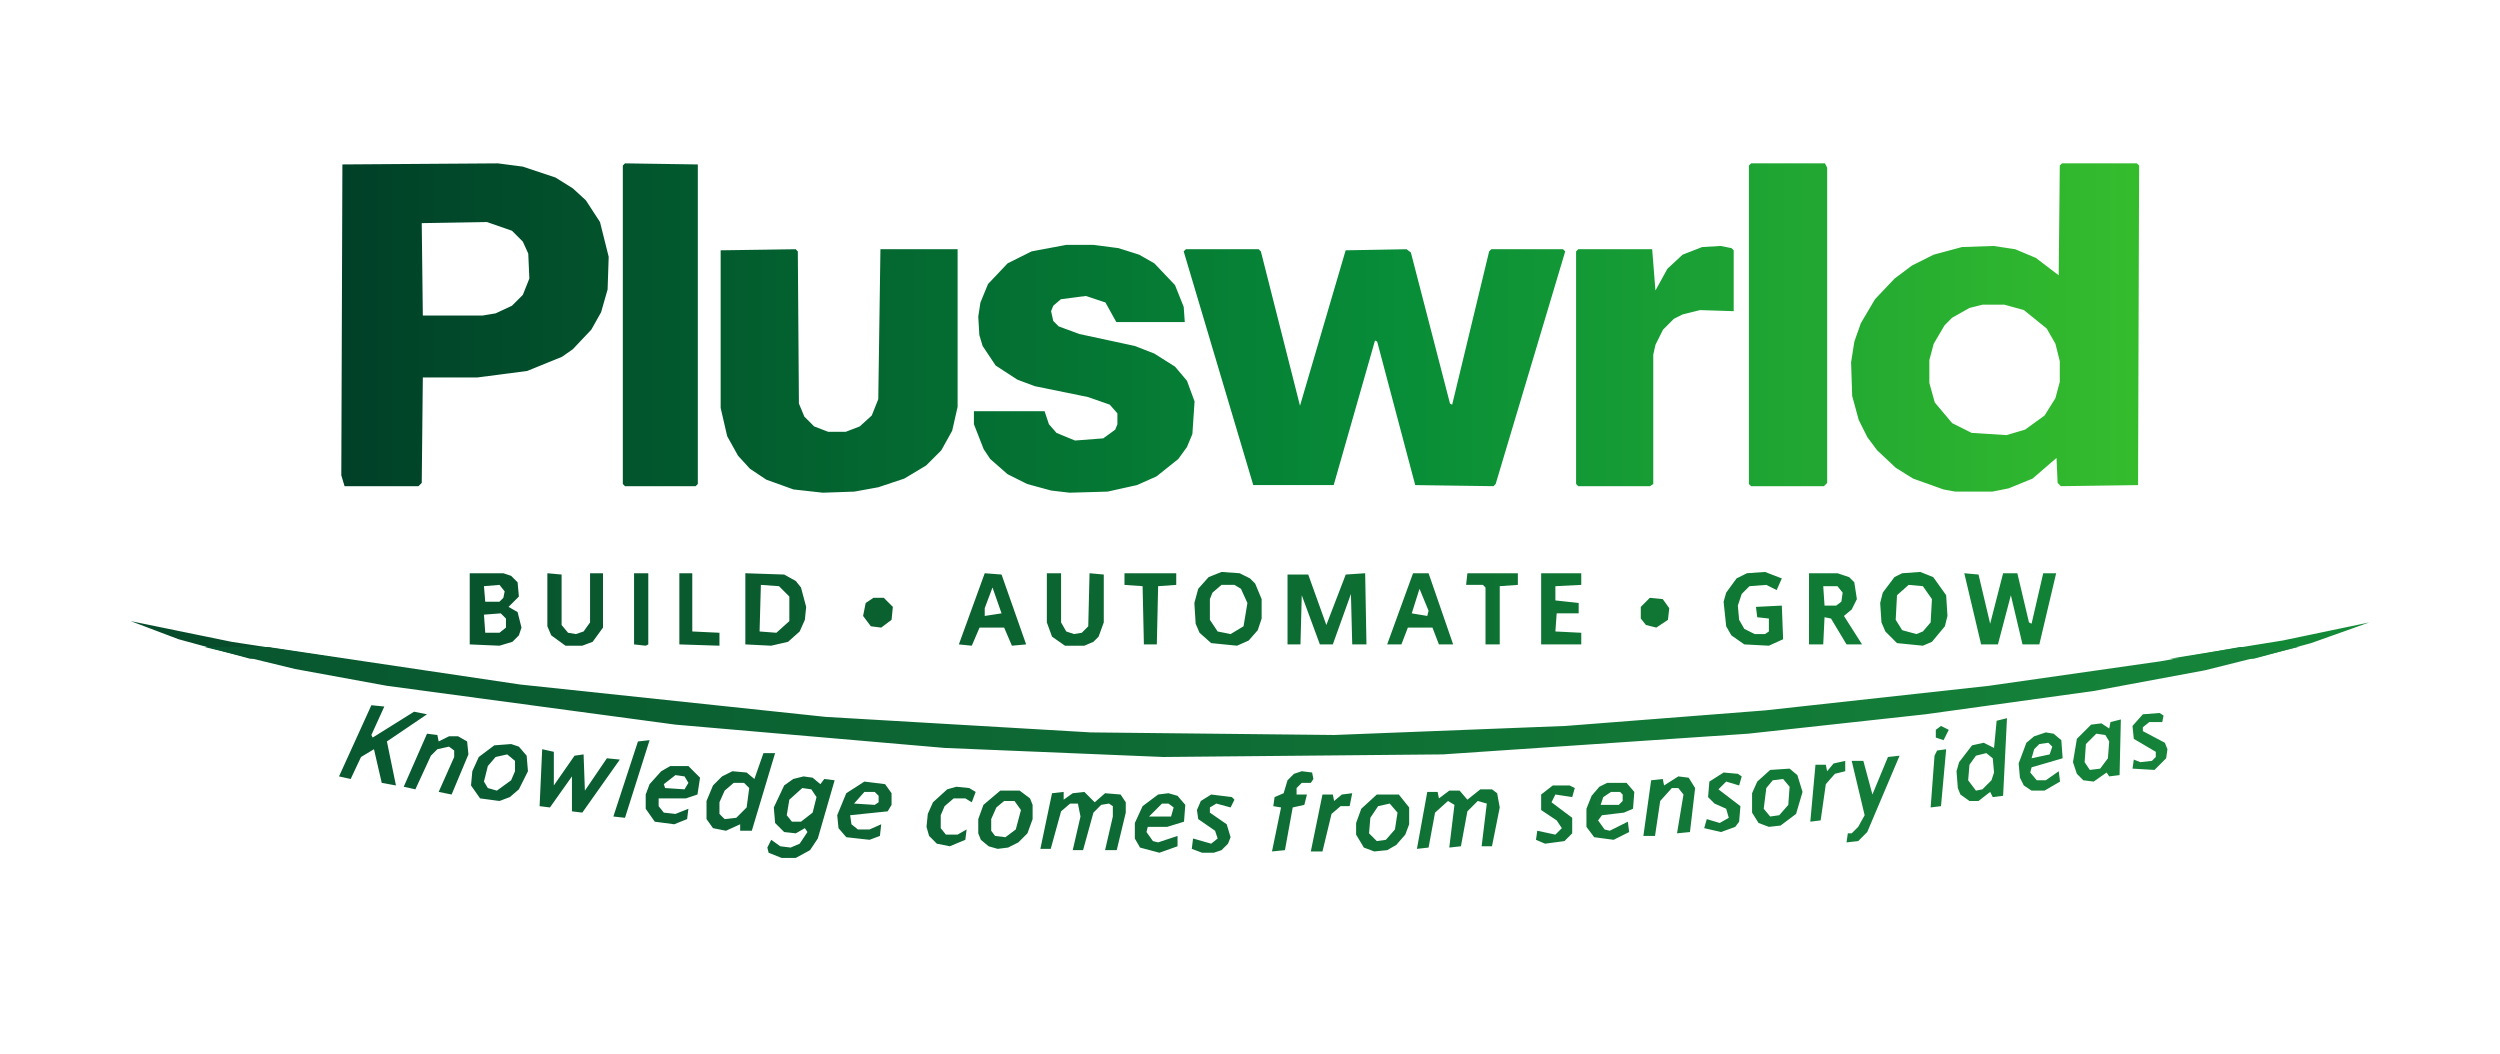
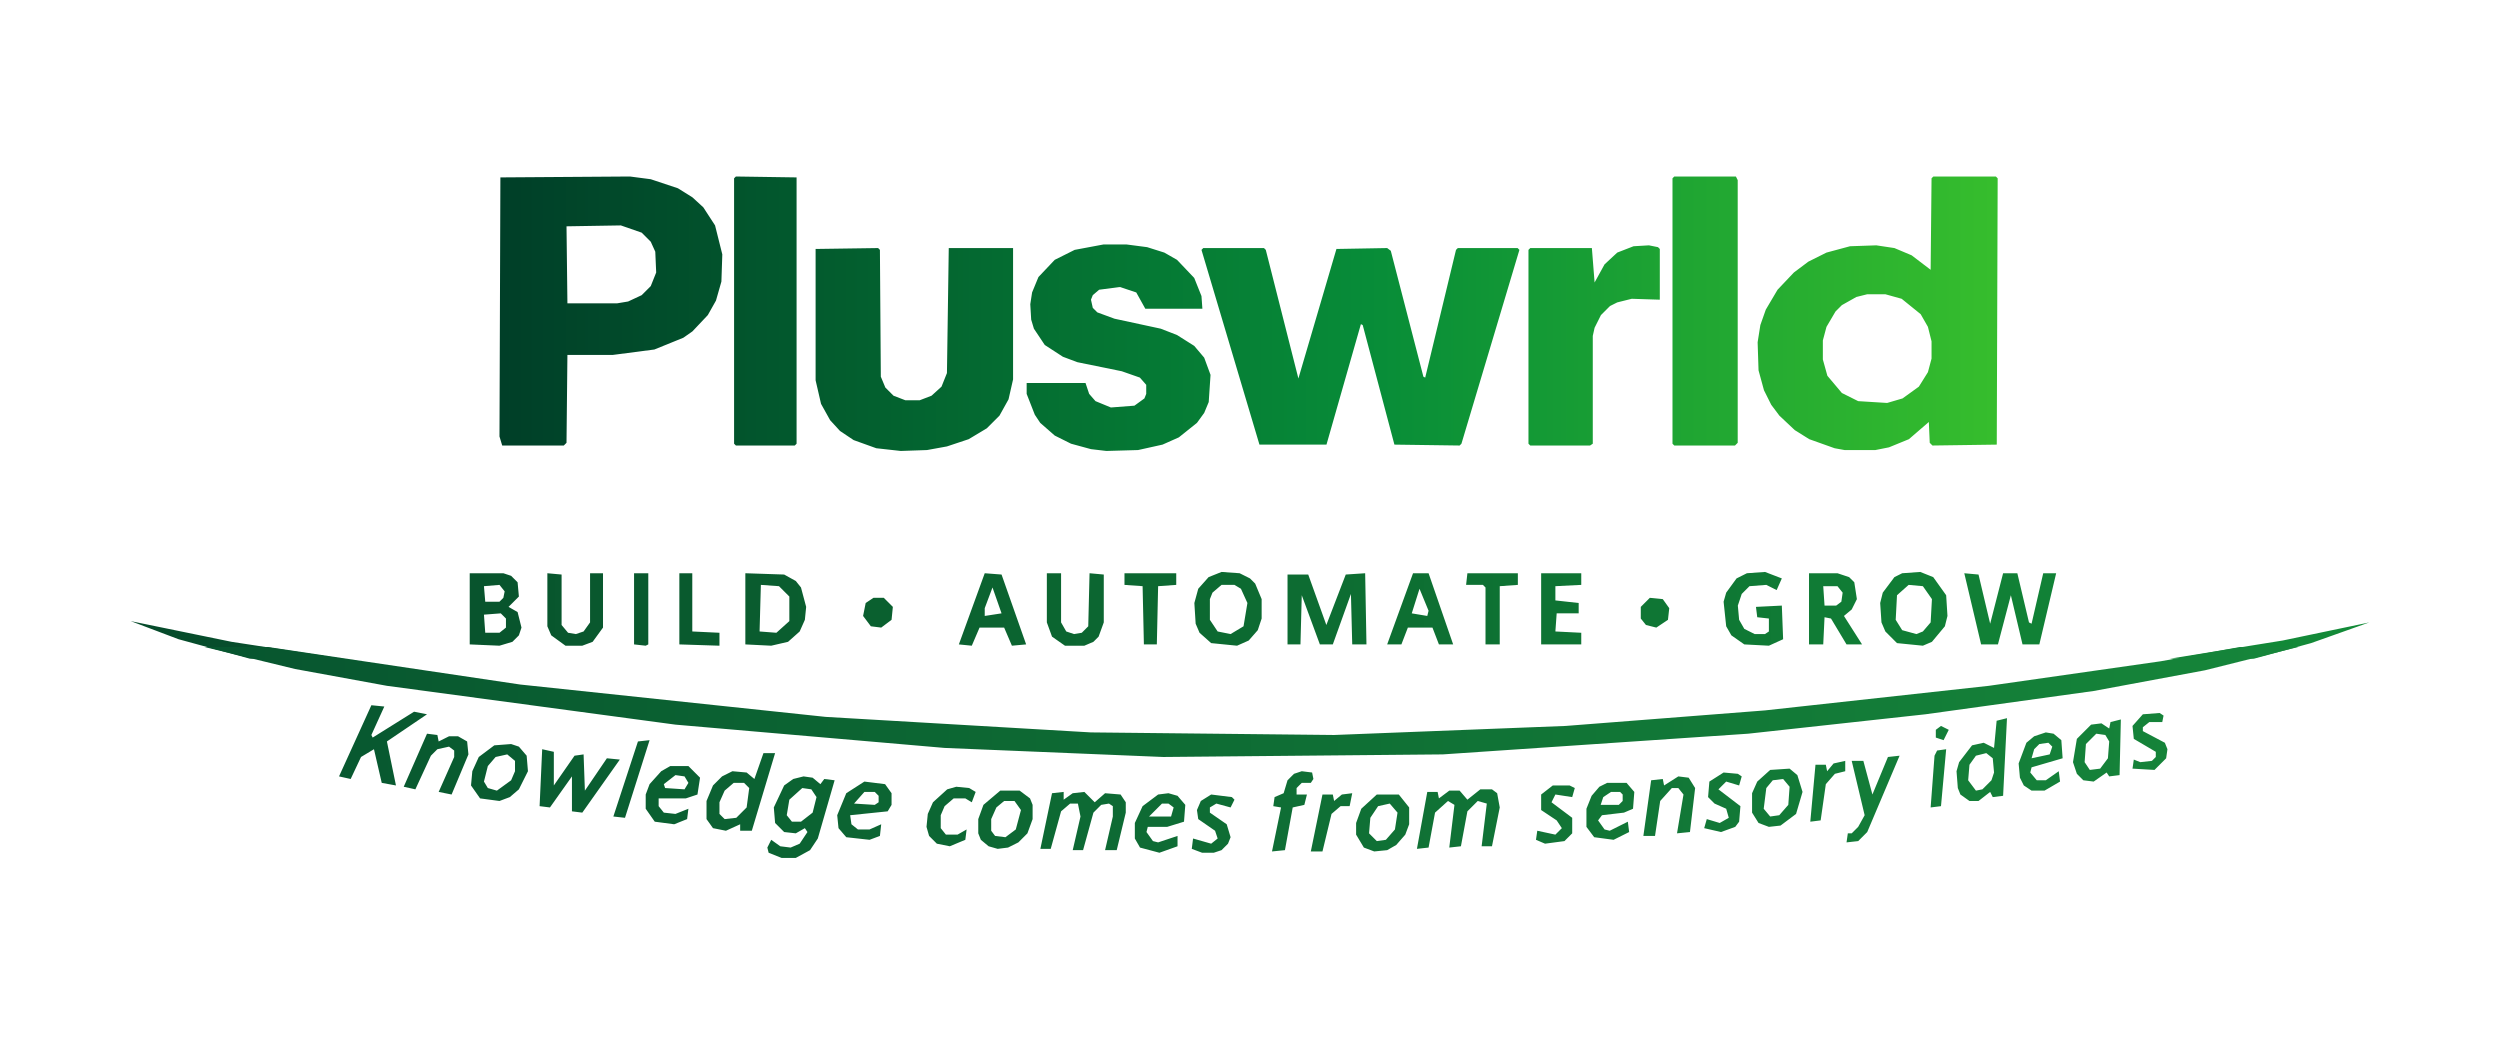
<svg xmlns="http://www.w3.org/2000/svg" width="1932" height="814" viewBox="0 0 1932 814" role="img" aria-labelledby="title desc" shape-rendering="geometricPrecision">
  <defs>
    <linearGradient id="word" x1="0" y1="0" x2="1" y2="0">
      <stop offset="0" stop-color="#003f28" />
      <stop offset="0.58" stop-color="#078c38" />
      <stop offset="1" stop-color="#36bd2d" />
    </linearGradient>
    <linearGradient id="mid" x1="0" y1="0" x2="1" y2="0">
      <stop offset="0" stop-color="#064a2b" />
      <stop offset="1" stop-color="#138b38" />
    </linearGradient>
    <linearGradient id="low" x1="0" y1="0" x2="1" y2="0">
      <stop offset="0" stop-color="#07552f" />
      <stop offset="1" stop-color="#16863a" />
    </linearGradient>
  </defs>
-   <g transform="translate(154.56 40.56) scale(0.84)">
+   <g transform="translate(295 65) scale(0.70)">
    <path d="M 905,183 L 969,398 L 1043,398 L 1081,265 L 1083,266 L 1118,398 L 1190,399 L 1192,397 L 1256,183 L 1254,181 L 1188,181 L 1186,183 L 1152,324 L 1150,323 L 1114,184 L 1110,181 L 1054,182 L 1012,325 L 976,183 L 974,181 L 907,181 Z M 479,182 L 479,327 L 485,353 L 495,371 L 506,383 L 521,393 L 546,402 L 573,405 L 602,404 L 624,400 L 648,392 L 668,380 L 682,366 L 692,348 L 697,326 L 697,181 L 626,181 L 624,319 L 618,334 L 607,344 L 594,349 L 578,349 L 565,344 L 556,335 L 551,323 L 550,183 L 548,181 Z M 1409,180 L 1399,178 L 1382,179 L 1364,186 L 1350,199 L 1339,219 L 1336,181 L 1268,181 L 1266,183 L 1266,397 L 1268,399 L 1334,399 L 1337,397 L 1337,278 L 1339,269 L 1346,255 L 1356,245 L 1364,241 L 1380,237 L 1411,238 L 1411,182 Z M 765,183 L 743,194 L 725,213 L 718,230 L 716,243 L 717,260 L 720,270 L 732,288 L 752,301 L 768,307 L 817,317 L 837,324 L 844,332 L 844,342 L 842,347 L 831,355 L 805,357 L 788,350 L 781,342 L 777,330 L 712,330 L 712,342 L 721,365 L 727,374 L 743,388 L 761,397 L 783,403 L 800,405 L 835,404 L 862,398 L 880,390 L 900,374 L 908,363 L 913,351 L 915,321 L 908,302 L 897,289 L 878,277 L 860,270 L 809,259 L 790,252 L 785,247 L 783,238 L 785,233 L 792,227 L 815,224 L 833,230 L 843,248 L 906,248 L 905,234 L 897,214 L 878,194 L 864,186 L 845,180 L 822,177 L 797,177 Z M 1782,102 L 1713,102 L 1711,104 L 1710,205 L 1689,189 L 1670,181 L 1650,178 L 1621,179 L 1595,186 L 1575,196 L 1559,208 L 1541,227 L 1528,249 L 1522,266 L 1519,285 L 1520,316 L 1526,338 L 1534,354 L 1543,366 L 1560,382 L 1576,392 L 1604,402 L 1615,404 L 1649,404 L 1664,401 L 1686,392 L 1708,373 L 1709,396 L 1712,399 L 1783,398 L 1784,104 Z M 1628,235 L 1640,232 L 1660,232 L 1678,237 L 1699,254 L 1707,268 L 1711,284 L 1711,303 L 1707,318 L 1697,334 L 1679,347 L 1662,352 L 1630,350 L 1612,341 L 1596,322 L 1591,304 L 1591,283 L 1595,268 L 1605,251 L 1612,244 Z M 1427,102 L 1425,104 L 1425,397 L 1427,399 L 1494,399 L 1497,396 L 1497,106 L 1495,102 Z M 391,102 L 389,104 L 389,397 L 391,399 L 456,399 L 458,397 L 458,103 Z M 327,115 L 297,105 L 274,102 L 131,103 L 130,389 L 133,399 L 201,399 L 204,396 L 205,299 L 255,299 L 301,293 L 333,280 L 343,273 L 360,255 L 369,239 L 375,218 L 376,188 L 368,156 L 355,136 L 343,125 Z M 204,157 L 264,156 L 287,164 L 297,174 L 302,185 L 303,208 L 297,223 L 287,233 L 272,240 L 260,242 L 205,242 Z" fill="url(#word)" fill-rule="evenodd" />
  </g>
  <path d="M 1831,481 L 1764,495 L 1677,509 L 1742,509 L 1786,497 Z M 101,480 L 138,494 L 193,509 L 264,509 L 179,496 Z M 1275,462 L 1268,469 L 1268,478 L 1272,483 L 1280,485 L 1289,479 L 1290,470 L 1285,463 Z M 675,462 L 669,466 L 667,476 L 673,484 L 681,485 L 689,479 L 690,469 L 683,462 Z M 1518,443 L 1531,498 L 1544,498 L 1554,460 L 1563,498 L 1576,498 L 1589,443 L 1579,443 L 1570,482 L 1568,481 L 1559,443 L 1548,443 L 1538,482 L 1529,444 Z M 1398,443 L 1398,498 L 1409,498 L 1410,477 L 1415,478 L 1427,498 L 1439,498 L 1425,476 L 1431,471 L 1435,463 L 1433,450 L 1429,446 L 1420,443 Z M 1409,453 L 1420,453 L 1424,458 L 1423,465 L 1419,468 L 1410,468 Z M 1191,443 L 1191,498 L 1222,498 L 1222,489 L 1202,488 L 1203,474 L 1220,474 L 1220,466 L 1202,464 L 1202,453 L 1222,452 L 1222,443 Z M 1134,443 L 1133,452 L 1146,452 L 1148,454 L 1148,498 L 1159,498 L 1159,453 L 1173,452 L 1173,443 Z M 1092,443 L 1072,498 L 1083,498 L 1088,485 L 1107,485 L 1112,498 L 1123,498 L 1104,443 Z M 1097,455 L 1104,472 L 1103,476 L 1091,474 Z M 995,444 L 995,498 L 1005,498 L 1006,460 L 1020,498 L 1030,498 L 1044,459 L 1045,498 L 1056,498 L 1055,443 L 1040,444 L 1025,483 L 1011,444 Z M 869,443 L 869,452 L 883,453 L 884,498 L 894,498 L 895,453 L 909,452 L 909,443 Z M 809,443 L 809,481 L 813,492 L 823,499 L 838,499 L 845,496 L 849,492 L 853,481 L 853,444 L 842,443 L 841,484 L 836,489 L 830,490 L 824,488 L 820,481 L 820,443 Z M 761,443 L 741,498 L 751,499 L 757,485 L 776,485 L 782,499 L 793,498 L 774,444 Z M 767,454 L 774,474 L 761,476 L 761,470 Z M 576,443 L 576,498 L 596,499 L 609,496 L 618,488 L 622,479 L 623,469 L 619,454 L 615,449 L 606,444 Z M 588,452 L 602,453 L 610,461 L 610,480 L 600,489 L 587,488 Z M 525,443 L 525,498 L 556,499 L 556,489 L 535,488 L 535,443 Z M 490,443 L 490,498 L 499,499 L 501,498 L 501,443 Z M 423,443 L 423,484 L 426,491 L 437,499 L 450,499 L 458,496 L 466,485 L 466,443 L 456,443 L 456,481 L 451,488 L 445,490 L 439,489 L 434,483 L 434,444 Z M 363,443 L 363,498 L 386,499 L 396,496 L 401,491 L 403,485 L 400,473 L 393,469 L 401,461 L 400,450 L 395,445 L 389,443 Z M 374,475 L 387,474 L 391,478 L 391,485 L 386,489 L 375,489 Z M 374,453 L 386,452 L 390,457 L 389,462 L 386,465 L 375,465 Z M 1470,443 L 1464,446 L 1455,458 L 1453,466 L 1454,481 L 1457,488 L 1466,497 L 1486,499 L 1493,496 L 1503,484 L 1505,476 L 1504,460 L 1494,446 L 1484,442 Z M 1475,452 L 1486,453 L 1493,463 L 1492,481 L 1486,488 L 1481,490 L 1470,487 L 1465,479 L 1466,460 Z M 1350,443 L 1342,447 L 1334,458 L 1332,465 L 1334,484 L 1338,491 L 1348,498 L 1367,499 L 1378,494 L 1377,468 L 1357,469 L 1358,477 L 1367,478 L 1367,488 L 1364,490 L 1356,490 L 1348,486 L 1344,479 L 1343,468 L 1346,459 L 1352,453 L 1365,452 L 1373,456 L 1377,447 L 1364,442 Z M 944,442 L 934,446 L 926,455 L 923,466 L 924,482 L 927,489 L 936,497 L 956,499 L 965,495 L 972,487 L 975,478 L 975,463 L 970,451 L 966,447 L 958,443 Z M 944,452 L 954,452 L 959,455 L 964,466 L 961,484 L 951,490 L 941,488 L 935,479 L 935,463 L 937,458 Z" fill="url(#mid)" fill-rule="evenodd" />
  <path d="M 952,616 L 936,614 L 928,619 L 925,626 L 926,633 L 939,642 L 941,648 L 936,652 L 922,648 L 921,656 L 929,659 L 938,659 L 944,657 L 949,652 L 951,647 L 948,637 L 935,628 L 935,624 L 940,621 L 951,624 L 954,618 Z M 1081,614 L 1064,614 L 1052,625 L 1048,636 L 1048,645 L 1054,655 L 1062,658 L 1072,657 L 1079,653 L 1086,645 L 1089,637 L 1089,624 Z M 1074,621 L 1080,628 L 1078,641 L 1071,649 L 1064,650 L 1058,644 L 1059,632 L 1065,623 Z M 1045,613 L 1037,614 L 1031,619 L 1030,614 L 1022,614 L 1013,658 L 1022,658 L 1029,629 L 1036,623 L 1043,623 Z M 910,615 L 903,613 L 895,614 L 883,623 L 877,636 L 877,648 L 881,655 L 896,659 L 910,654 L 910,646 L 895,651 L 891,650 L 886,643 L 887,639 L 902,639 L 915,635 L 916,622 Z M 907,624 L 905,631 L 888,631 L 898,621 L 903,621 Z M 813,613 L 804,656 L 812,656 L 820,627 L 827,621 L 833,621 L 835,631 L 829,657 L 837,657 L 845,628 L 851,622 L 857,621 L 860,623 L 860,631 L 854,657 L 863,657 L 870,628 L 870,620 L 866,614 L 854,613 L 846,620 L 838,612 L 829,613 L 822,618 L 822,612 Z M 1157,613 L 1153,610 L 1144,610 L 1134,618 L 1128,611 L 1120,611 L 1112,617 L 1111,612 L 1103,612 L 1095,656 L 1104,655 L 1109,628 L 1119,619 L 1124,622 L 1120,655 L 1129,654 L 1134,627 L 1142,619 L 1149,621 L 1145,654 L 1153,654 L 1159,624 Z M 788,611 L 773,611 L 760,622 L 756,633 L 756,644 L 758,649 L 764,654 L 771,656 L 779,655 L 787,651 L 794,644 L 798,633 L 798,622 L 796,617 Z M 784,619 L 789,626 L 785,641 L 777,647 L 769,646 L 766,642 L 766,633 L 770,624 L 776,619 Z M 749,609 L 739,608 L 732,610 L 721,620 L 717,629 L 716,639 L 718,646 L 724,652 L 734,654 L 746,649 L 747,641 L 740,645 L 731,645 L 727,640 L 727,630 L 730,623 L 737,617 L 746,617 L 751,620 L 754,612 Z M 1213,607 L 1200,607 L 1191,614 L 1191,626 L 1203,634 L 1207,640 L 1202,645 L 1188,642 L 1187,649 L 1194,652 L 1209,650 L 1215,644 L 1215,632 L 1199,620 L 1202,614 L 1215,616 L 1217,609 Z M 1257,605 L 1242,605 L 1236,608 L 1230,615 L 1226,625 L 1226,639 L 1232,647 L 1247,649 L 1259,643 L 1258,635 L 1244,642 L 1240,641 L 1235,634 L 1238,630 L 1255,628 L 1262,625 L 1263,612 Z M 1237,622 L 1239,616 L 1245,612 L 1252,612 L 1254,614 L 1254,619 L 1251,622 Z M 684,606 L 668,604 L 654,613 L 647,630 L 648,640 L 654,647 L 672,649 L 680,646 L 681,637 L 672,641 L 663,641 L 658,637 L 657,630 L 686,627 L 689,622 L 689,613 Z M 660,621 L 668,612 L 676,612 L 679,615 L 679,620 L 676,622 Z M 1305,601 L 1297,600 L 1286,607 L 1285,602 L 1276,603 L 1270,646 L 1279,646 L 1283,619 L 1292,609 L 1297,609 L 1301,614 L 1296,644 L 1306,643 L 1310,609 Z M 645,603 L 637,602 L 634,606 L 628,601 L 621,600 L 613,602 L 606,607 L 598,624 L 599,636 L 606,643 L 615,644 L 622,640 L 624,643 L 618,652 L 611,655 L 603,654 L 596,649 L 593,655 L 594,659 L 604,663 L 615,663 L 626,657 L 632,648 Z M 627,610 L 631,616 L 628,628 L 619,635 L 612,635 L 608,630 L 610,618 L 620,609 Z M 1343,598 L 1332,597 L 1321,604 L 1320,616 L 1325,621 L 1334,625 L 1336,632 L 1329,636 L 1319,633 L 1317,640 L 1330,643 L 1341,639 L 1344,635 L 1345,623 L 1328,610 L 1334,604 L 1344,607 L 1346,600 Z M 1014,597 L 1006,596 L 1000,598 L 995,603 L 992,613 L 985,616 L 984,623 L 990,624 L 983,658 L 993,657 L 999,624 L 1008,622 L 1010,614 L 1002,614 L 1002,609 L 1006,605 L 1013,605 L 1015,602 Z M 1383,594 L 1368,595 L 1358,604 L 1354,613 L 1354,628 L 1359,636 L 1367,639 L 1376,638 L 1388,629 L 1393,612 L 1389,599 Z M 1378,602 L 1383,608 L 1382,622 L 1375,630 L 1368,631 L 1363,625 L 1365,609 L 1370,603 Z M 532,592 L 518,592 L 511,596 L 502,606 L 499,614 L 499,625 L 506,635 L 521,637 L 531,633 L 532,625 L 522,629 L 513,628 L 509,623 L 509,617 L 530,617 L 539,614 L 541,601 Z M 513,606 L 522,599 L 529,600 L 532,605 L 529,610 L 514,609 Z M 1426,588 L 1417,590 L 1412,596 L 1411,591 L 1403,591 L 1399,635 L 1407,634 L 1411,606 L 1418,598 L 1426,596 Z M 1468,584 L 1459,585 L 1447,614 L 1440,588 L 1431,588 L 1441,630 L 1436,639 L 1431,644 L 1428,644 L 1427,651 L 1436,650 L 1443,643 Z M 599,582 L 590,582 L 583,602 L 577,597 L 566,596 L 558,600 L 551,607 L 546,619 L 546,633 L 551,640 L 561,642 L 572,637 L 572,642 L 581,642 Z M 575,605 L 579,609 L 577,624 L 569,632 L 560,633 L 556,629 L 556,620 L 560,611 L 567,605 Z M 1504,579 L 1497,580 L 1495,584 L 1492,624 L 1500,623 Z M 417,623 L 425,624 L 442,600 L 442,627 L 450,628 L 479,587 L 469,586 L 452,611 L 451,583 L 444,584 L 428,607 L 428,581 L 419,579 Z M 401,577 L 395,575 L 382,576 L 370,585 L 365,596 L 364,607 L 371,617 L 386,619 L 394,616 L 401,610 L 408,596 L 407,584 Z M 392,583 L 398,588 L 398,596 L 395,603 L 384,611 L 377,609 L 374,604 L 377,592 L 383,585 Z M 502,572 L 493,573 L 474,631 L 483,632 Z M 330,567 L 312,608 L 321,610 L 333,584 L 338,579 L 347,577 L 351,580 L 351,585 L 339,612 L 349,614 L 362,583 L 361,573 L 354,569 L 347,569 L 339,573 L 338,568 Z M 1587,567 L 1581,566 L 1572,569 L 1566,574 L 1560,590 L 1561,601 L 1564,607 L 1570,611 L 1580,611 L 1592,604 L 1591,596 L 1581,603 L 1574,603 L 1569,597 L 1570,593 L 1594,586 L 1593,572 Z M 1586,577 L 1584,583 L 1570,586 L 1572,579 L 1576,575 L 1583,574 Z M 1500,561 L 1496,564 L 1496,570 L 1502,572 L 1506,564 Z M 1639,556 L 1631,558 L 1630,563 L 1624,559 L 1616,560 L 1605,571 L 1602,589 L 1605,598 L 1610,603 L 1618,604 L 1628,597 L 1630,600 L 1638,599 Z M 1627,568 L 1630,573 L 1629,586 L 1623,594 L 1615,595 L 1611,589 L 1612,575 L 1620,567 Z M 1551,555 L 1543,557 L 1541,578 L 1533,574 L 1524,576 L 1514,589 L 1512,596 L 1513,609 L 1515,614 L 1522,619 L 1529,619 L 1538,612 L 1540,616 L 1548,615 Z M 1535,582 L 1540,586 L 1541,597 L 1539,603 L 1532,610 L 1527,611 L 1521,603 L 1522,591 L 1527,584 Z M 1669,551 L 1656,552 L 1648,561 L 1649,571 L 1666,581 L 1666,585 L 1663,588 L 1654,589 L 1649,587 L 1648,594 L 1665,595 L 1674,586 L 1675,579 L 1673,574 L 1656,565 L 1656,562 L 1661,558 L 1671,558 L 1672,553 Z M 287,545 L 262,600 L 271,602 L 279,585 L 289,579 L 295,605 L 306,607 L 299,573 L 330,552 L 320,550 L 288,570 L 287,568 L 297,546 Z M 158,500 L 228,517 L 299,530 L 522,560 L 730,578 L 899,585 L 1115,583 L 1351,567 L 1488,552 L 1618,534 L 1704,518 L 1776,500 L 1731,500 L 1670,511 L 1537,530 L 1364,549 L 1210,561 L 1031,568 L 843,566 L 638,554 L 402,529 L 207,500 Z" fill="url(#low)" fill-rule="evenodd" />
</svg>
